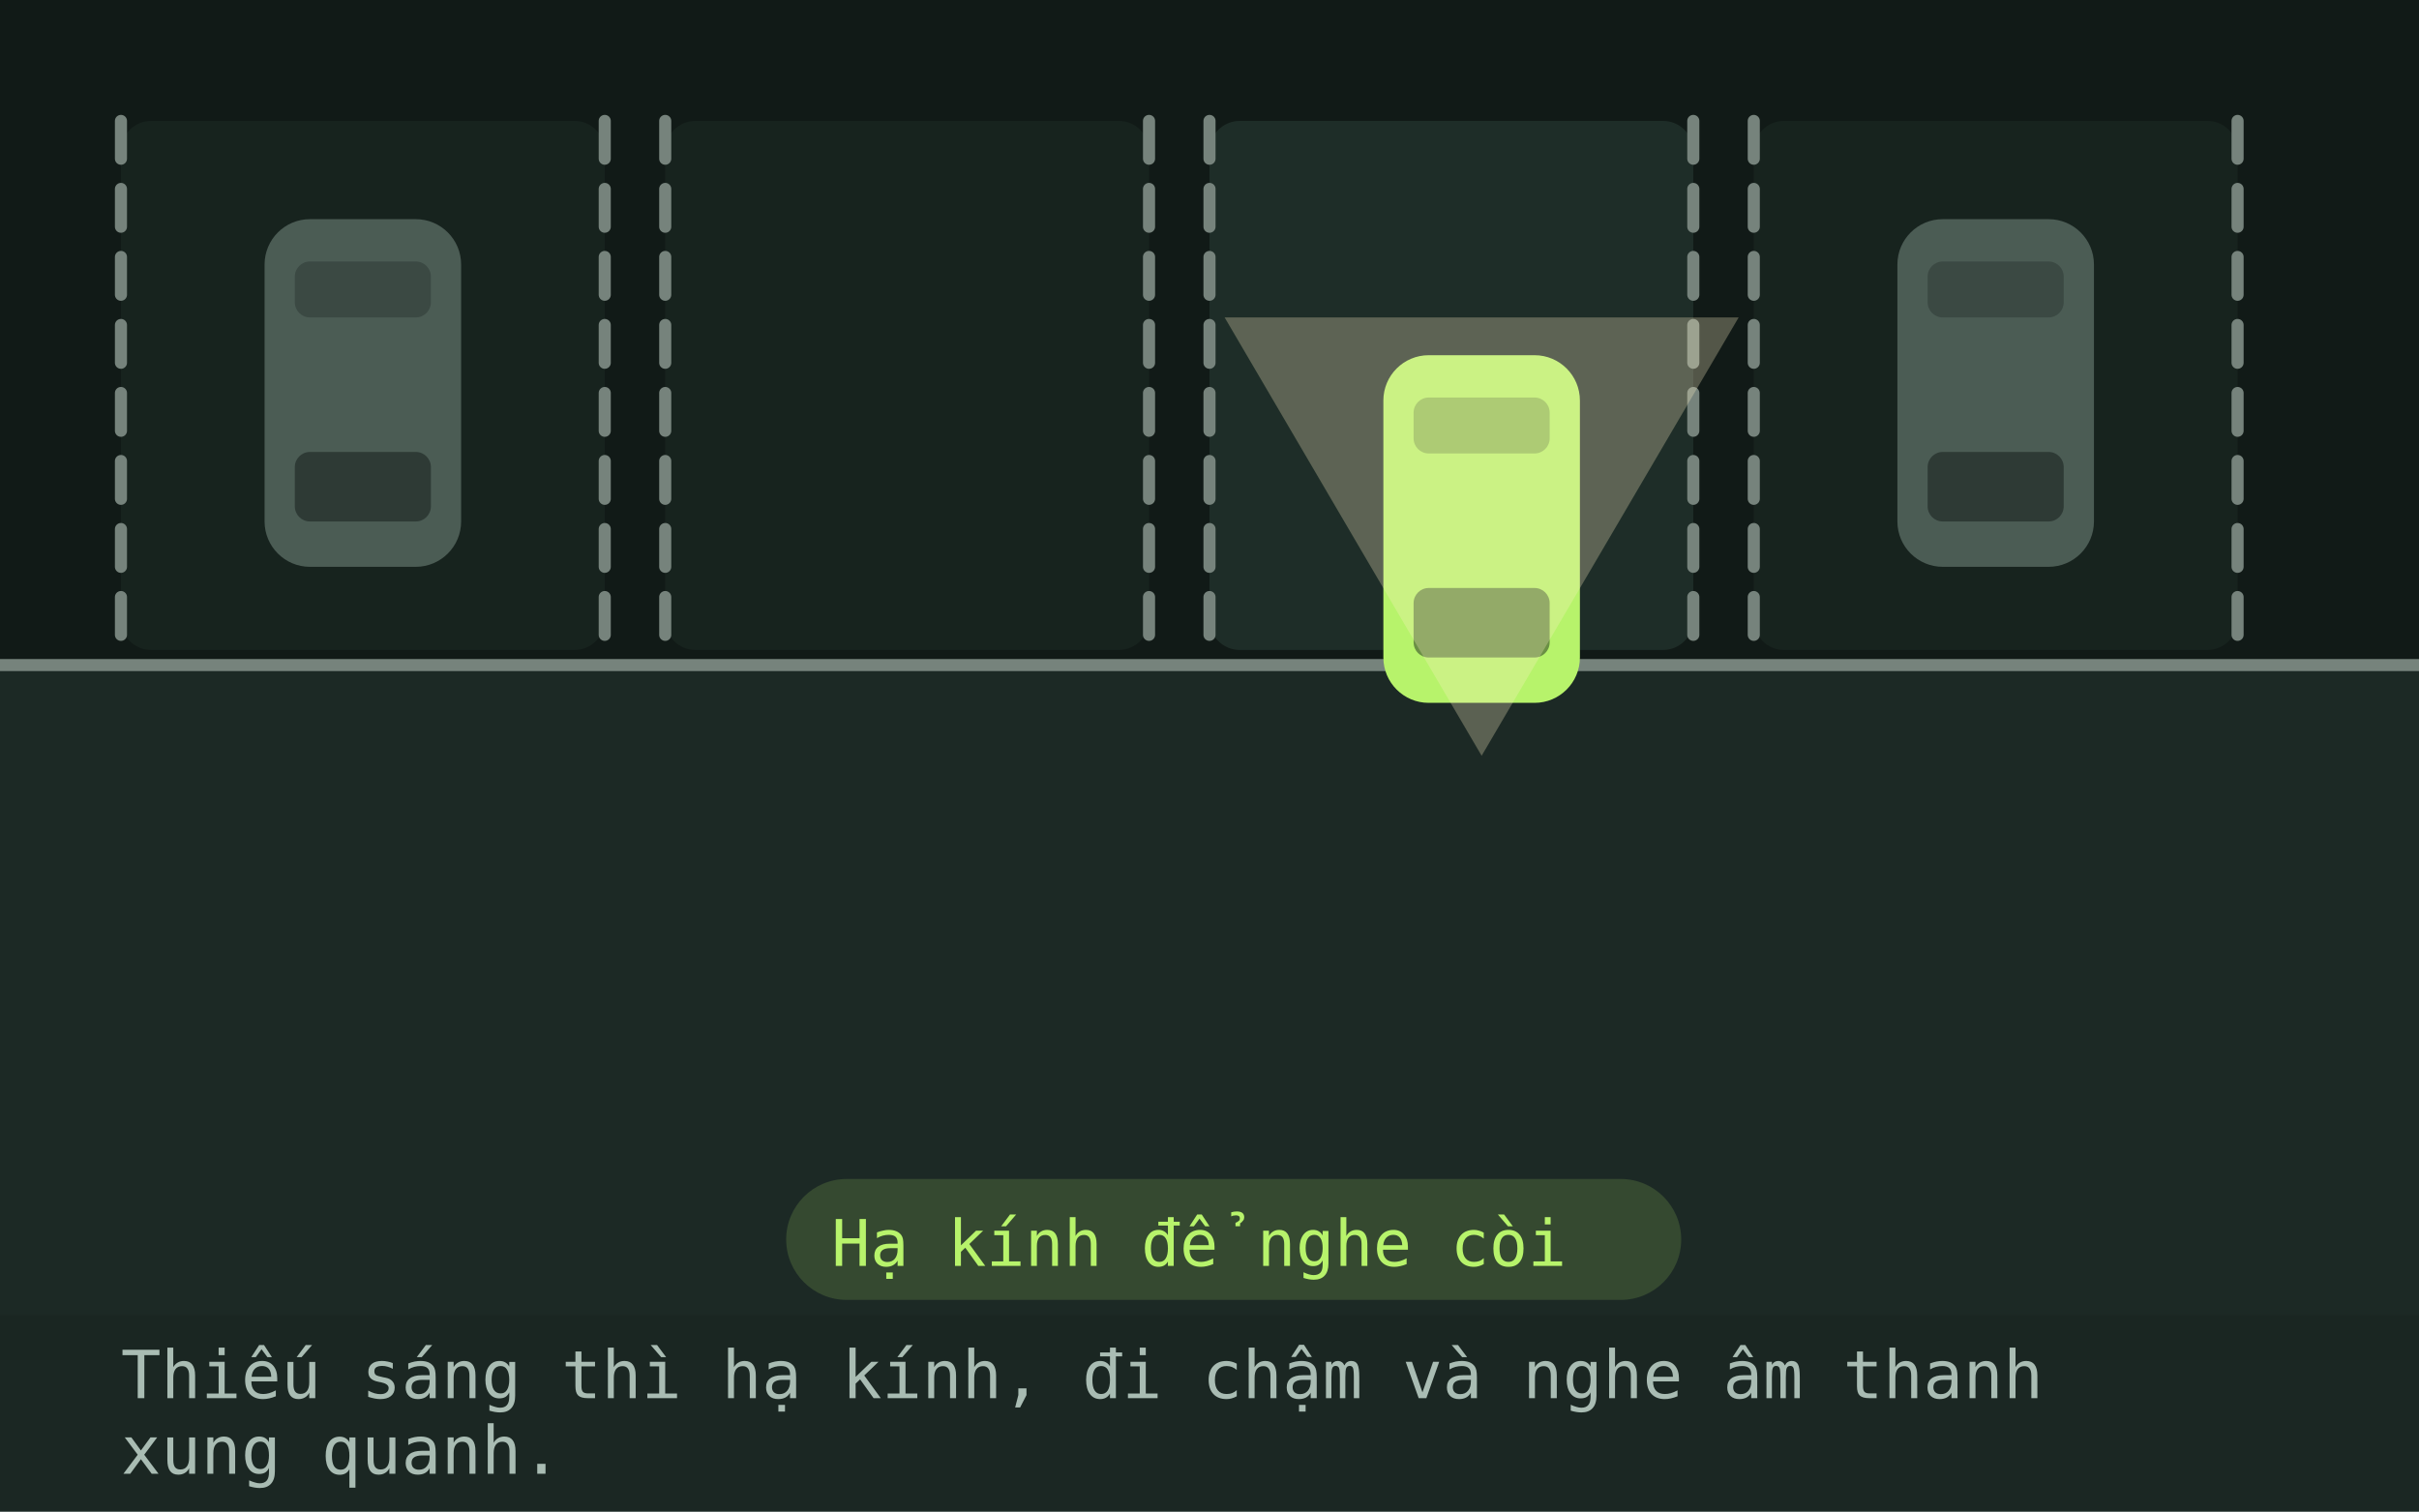
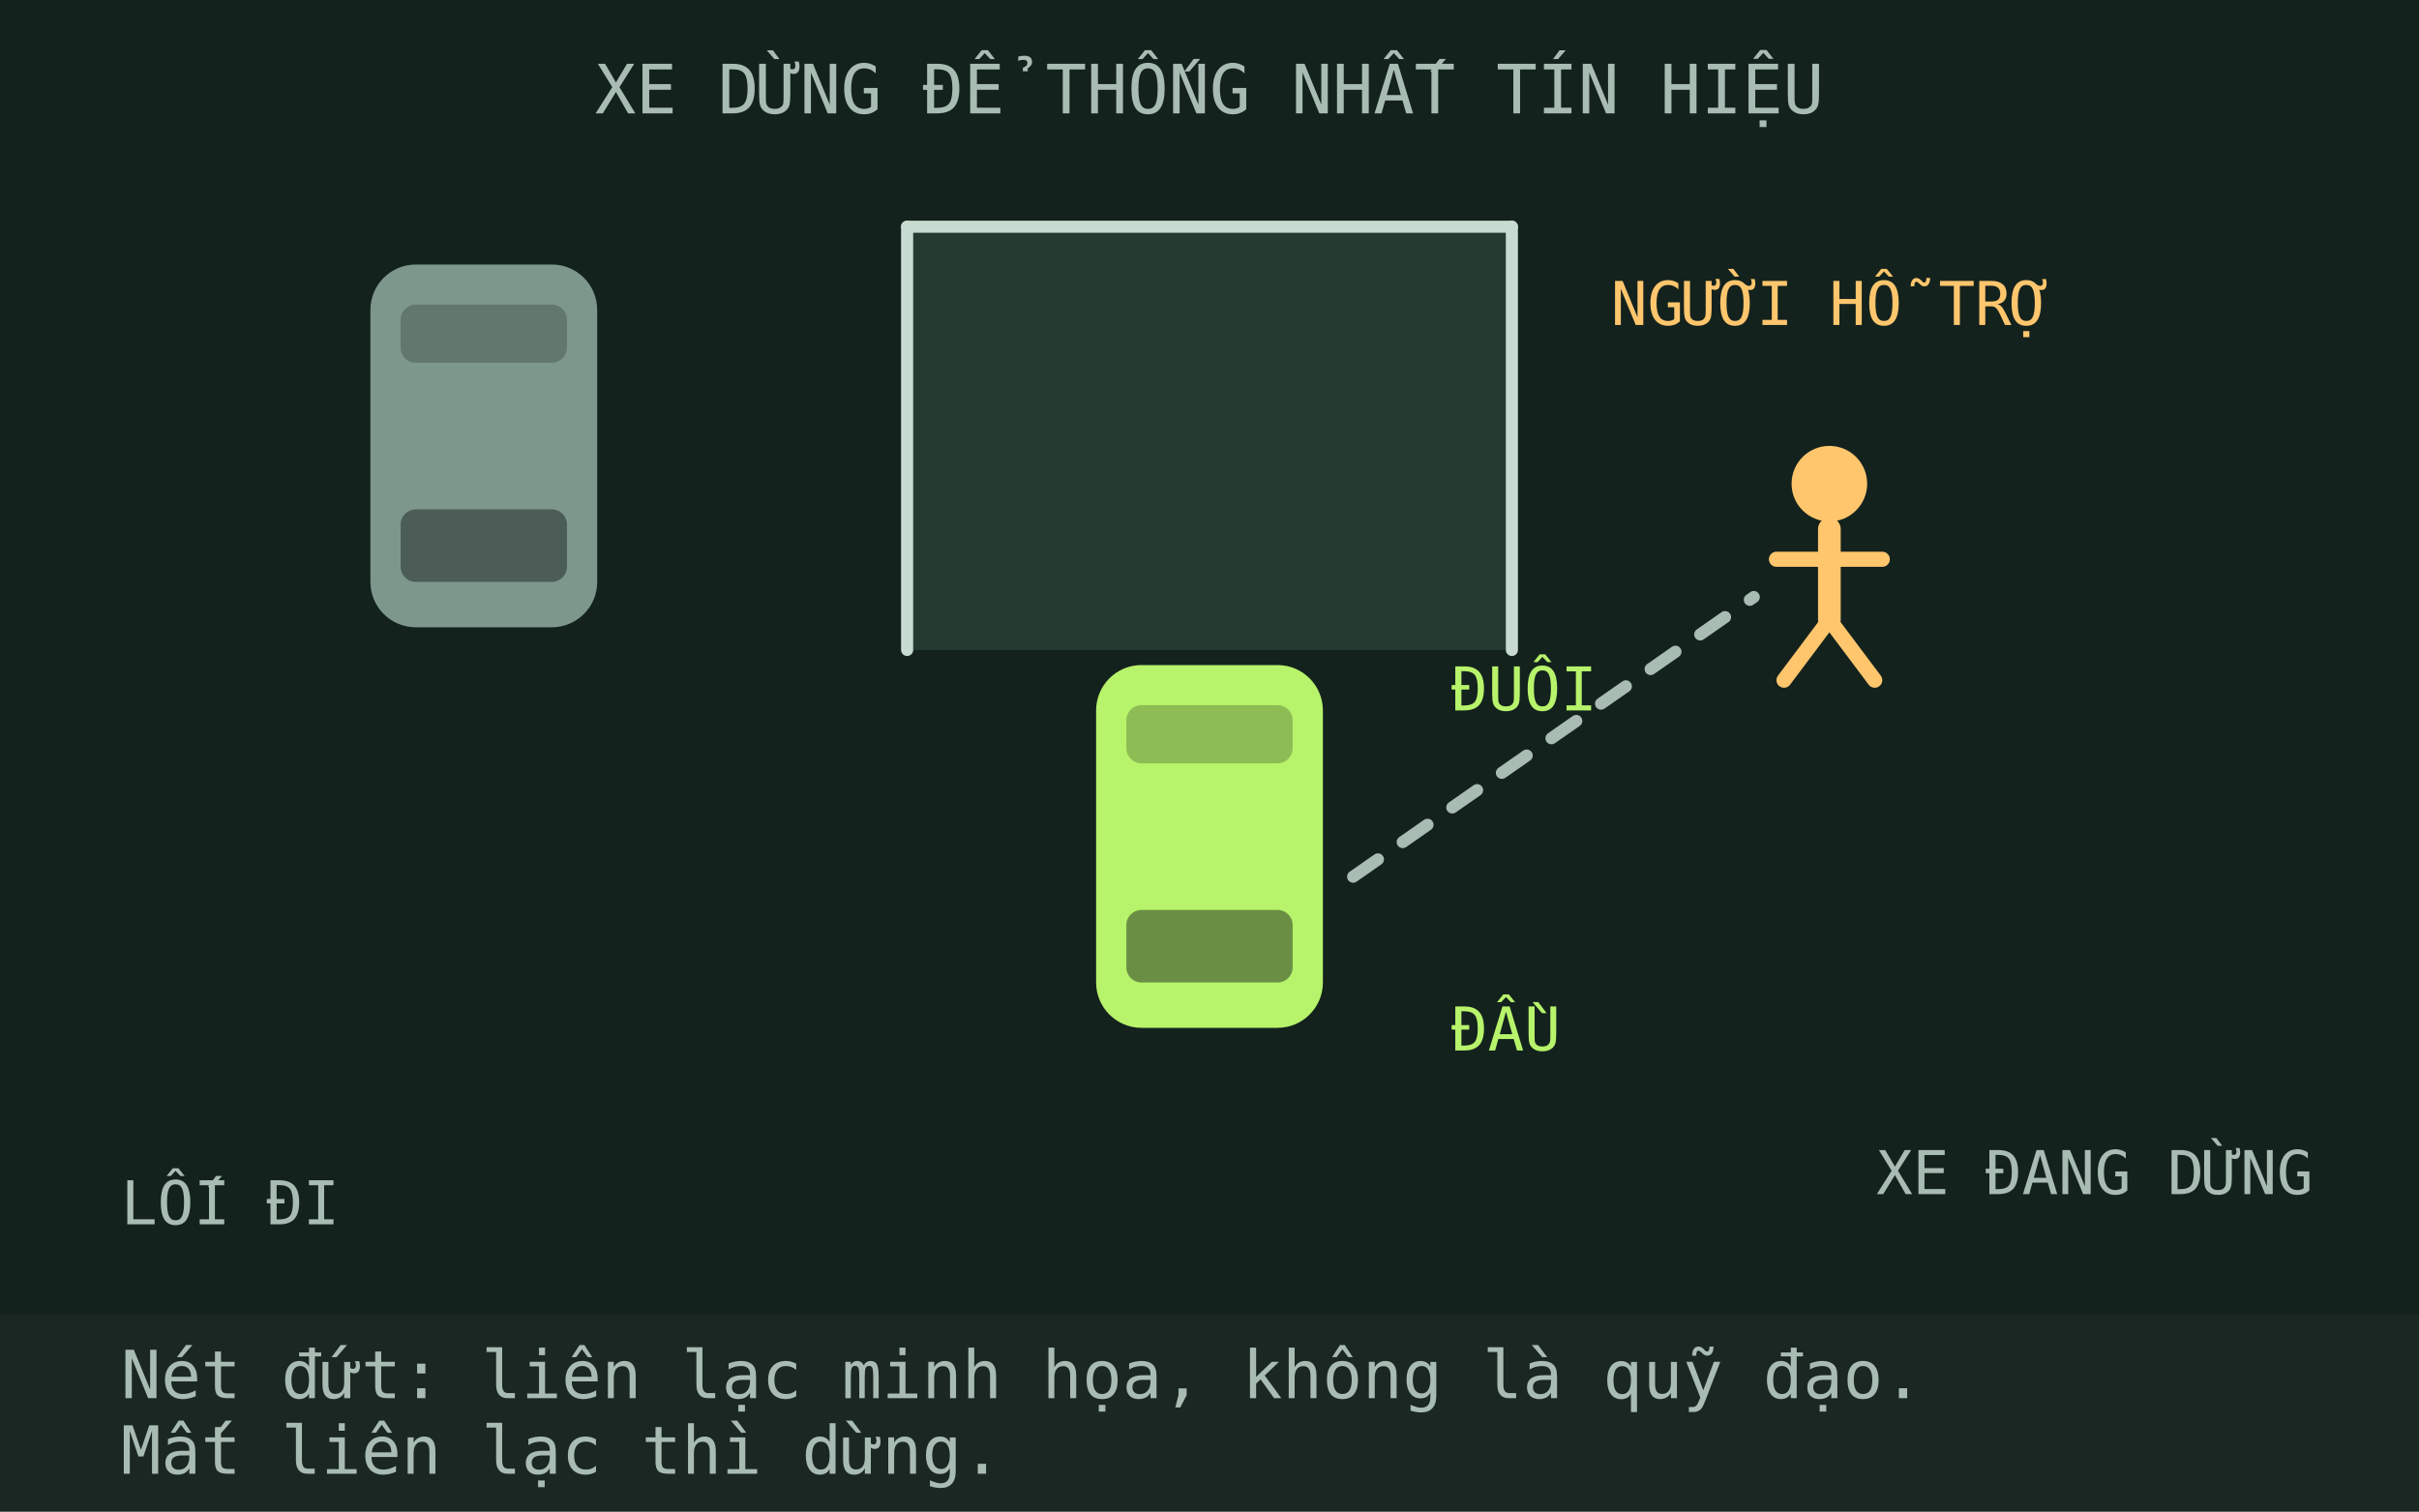
<svg xmlns="http://www.w3.org/2000/svg" viewBox="0 0 320 200" width="320" height="200" role="img" aria-labelledby="ttl">
  <defs>
    <marker id="tip" viewBox="0 0 10 10" refX="8" refY="5" markerWidth="5" markerHeight="5" orient="auto-start-reverse">
      <path d="M0 1L9 5L0 9Z" fill="#b7f36b" />
    </marker>
  </defs>
  <rect x="0" y="0" width="320" height="200" rx="0" fill="#22332e" />
-   <rect x="0" y="0" width="320" height="88" rx="0" fill="#1a2622" />
-   <rect x="16" y="16" width="64" height="70" rx="4" fill="#25352f" />
-   <path d="M16 16L16 86" stroke="#c8dbd1" stroke-width="1.6" stroke-dasharray="5 4" stroke-linecap="round" />
-   <path d="M80 16L80 86" stroke="#c8dbd1" stroke-width="1.6" stroke-dasharray="5 4" stroke-linecap="round" />
-   <g transform="translate(48 52) rotate(180)">
-     <rect x="-13" y="-23" width="26" height="46" rx="6" fill="#7e978c" />
-     <rect x="-9" y="-17" width="18" height="9.2" rx="2" fill="#0e1715" opacity=".45" />
-     <rect x="-9" y="10" width="18" height="7.4" rx="2" fill="#0e1715" opacity=".25" />
+   <rect x="0" y="0" width="320" height="174" rx="0" fill="#14221d" />
+   <rect x="120" y="30" width="80" height="56" rx="0" fill="#253b31" />
+   <g id="lowlight-bay">
+     <path d="M120 86L120 30" stroke="#c8dbd1" stroke-width="1.6" stroke-linecap="round" />
+     <path d="M120 30L200 30" stroke="#c8dbd1" stroke-width="1.6" stroke-linecap="round" />
+     <path d="M200 30L200 86" stroke="#c8dbd1" stroke-width="1.6" stroke-linecap="round" />
  </g>
-   <rect x="88" y="16" width="64" height="70" rx="4" fill="#25352f" />
-   <path d="M88 16L88 86" stroke="#c8dbd1" stroke-width="1.6" stroke-dasharray="5 4" stroke-linecap="round" />
-   <path d="M152 16L152 86" stroke="#c8dbd1" stroke-width="1.6" stroke-dasharray="5 4" stroke-linecap="round" />
-   <rect x="160" y="16" width="64" height="70" rx="4" fill="#31463f" />
-   <path d="M160 16L160 86" stroke="#c8dbd1" stroke-width="1.6" stroke-dasharray="5 4" stroke-linecap="round" />
-   <path d="M224 16L224 86" stroke="#c8dbd1" stroke-width="1.6" stroke-dasharray="5 4" stroke-linecap="round" />
-   <rect x="232" y="16" width="64" height="70" rx="4" fill="#25352f" />
-   <path d="M232 16L232 86" stroke="#c8dbd1" stroke-width="1.6" stroke-dasharray="5 4" stroke-linecap="round" />
-   <path d="M296 16L296 86" stroke="#c8dbd1" stroke-width="1.6" stroke-dasharray="5 4" stroke-linecap="round" />
-   <g transform="translate(264 52) rotate(180)">
-     <rect x="-13" y="-23" width="26" height="46" rx="6" fill="#7e978c" />
-     <rect x="-9" y="-17" width="18" height="9.2" rx="2" fill="#0e1715" opacity=".45" />
-     <rect x="-9" y="10" width="18" height="7.4" rx="2" fill="#0e1715" opacity=".25" />
+   <g transform="translate(64 59) rotate(180)">
+     <rect x="-15" y="-24" width="30" height="48" rx="6" fill="#7e978c" />
+     <rect x="-11" y="-18" width="22" height="9.6" rx="2" fill="#0e1715" opacity=".45" />
+     <rect x="-11" y="11" width="22" height="7.7" rx="2" fill="#0e1715" opacity=".25" />
  </g>
-   <rect x="0" y="88" width="320" height="92" rx="0" fill="#2c403a" />
-   <path d="M0 88L320 88" stroke="#c8dbd1" stroke-width="1.6" stroke-linecap="round" />
-   <rect x="0" y="0" width="320" height="180" rx="0" fill="#050a08" opacity="0.42" />
-   <g transform="translate(196 70) rotate(180)">
-     <rect x="-13" y="-23" width="26" height="46" rx="6" fill="#b7f36b" />
-     <rect x="-9" y="-17" width="18" height="9.2" rx="2" fill="#0e1715" opacity=".45" />
-     <rect x="-9" y="10" width="18" height="7.4" rx="2" fill="#0e1715" opacity=".25" />
+   <g id="lowlight-car">
+     <g transform="translate(160 112) rotate(180)">
+       <rect x="-15" y="-24" width="30" height="48" rx="6" fill="#b7f36b" />
+       <rect x="-11" y="-18" width="22" height="9.6" rx="2" fill="#0e1715" opacity=".45" />
+       <rect x="-11" y="11" width="22" height="7.7" rx="2" fill="#0e1715" opacity=".25" />
+     </g>
  </g>
-   <g transform="translate(196 100) rotate(0)" opacity=".28">
-     <path d="M0 0L-34 -58L34 -58Z" fill="#fff2c4" />
+   <text x="192" y="94" font-family="DM Mono, ui-monospace, monospace" font-size="8" font-weight="500" fill="#b7f36b" text-anchor="start">ĐUÔI</text>
+   <text x="192" y="139" font-family="DM Mono, ui-monospace, monospace" font-size="8" font-weight="500" fill="#b7f36b" text-anchor="start">ĐẦU</text>
+   <text x="16" y="162" font-family="DM Mono, ui-monospace, monospace" font-size="8" font-weight="500" fill="#a9bcb3" text-anchor="start">LỐI ĐI</text>
+   <text x="160" y="15" font-family="DM Mono, ui-monospace, monospace" font-size="9" font-weight="500" fill="#a9bcb3" text-anchor="middle">XE DỪNG ĐỂ THỐNG NHẤT TÍN HIỆU</text>
+   <g id="lowlight-guide">
+     <circle cx="242" cy="64" r="5" fill="#ffc66d" />
+     <path d="M242 70L242 82" stroke="#ffc66d" stroke-width="3" stroke-linecap="round" />
+     <path d="M235 74L249 74" stroke="#ffc66d" stroke-width="2" stroke-linecap="round" />
+     <path d="M242 82L236 90" stroke="#ffc66d" stroke-width="2" stroke-linecap="round" />
+     <path d="M242 82L248 90" stroke="#ffc66d" stroke-width="2" stroke-linecap="round" />
  </g>
-   <g>
-     <rect x="104" y="156" width="118.4" height="16" rx="8" fill="#b7f36b" opacity=".16" />
-     <text x="110" y="167.5" font-family="DM Mono, ui-monospace, monospace" font-size="8.5" font-weight="500" fill="#b7f36b" text-anchor="start">Hạ kính để nghe còi</text>
+   <text x="242" y="43" font-family="DM Mono, ui-monospace, monospace" font-size="8" font-weight="500" fill="#ffc66d" text-anchor="middle">NGƯỜI HỖ TRỢ</text>
+   <g id="lowlight-sight">
+     <path d="M179 116L232 79" stroke="#a9bcb3" stroke-width="1.6" stroke-dasharray="4 4" stroke-linecap="round" />
  </g>
+   <text x="306" y="158" font-family="DM Mono, ui-monospace, monospace" font-size="8" font-weight="500" fill="#a9bcb3" text-anchor="end">XE ĐANG DỪNG</text>
  <rect x="0" y="174" width="320" height="26" rx="0" fill="#1a2622" opacity="0.92" />
-   <text x="16" y="185" font-family="DM Mono, ui-monospace, monospace" font-size="8.8" font-weight="500" fill="#a9bcb3" text-anchor="start">Thiếu sáng thì hạ kính, đi chậm và nghe âm thanh</text>
-   <text x="16" y="195" font-family="DM Mono, ui-monospace, monospace" font-size="8.8" font-weight="500" fill="#a9bcb3" text-anchor="start">xung quanh.</text>
+   <text x="16" y="185" font-family="DM Mono, ui-monospace, monospace" font-size="8.8" font-weight="500" fill="#a9bcb3" text-anchor="start">Nét đứt: liên lạc minh họa, không là quỹ đạo.</text>
+   <text x="16" y="195" font-family="DM Mono, ui-monospace, monospace" font-size="8.8" font-weight="500" fill="#a9bcb3" text-anchor="start">Mất liên lạc thì dừng.</text>
</svg>
